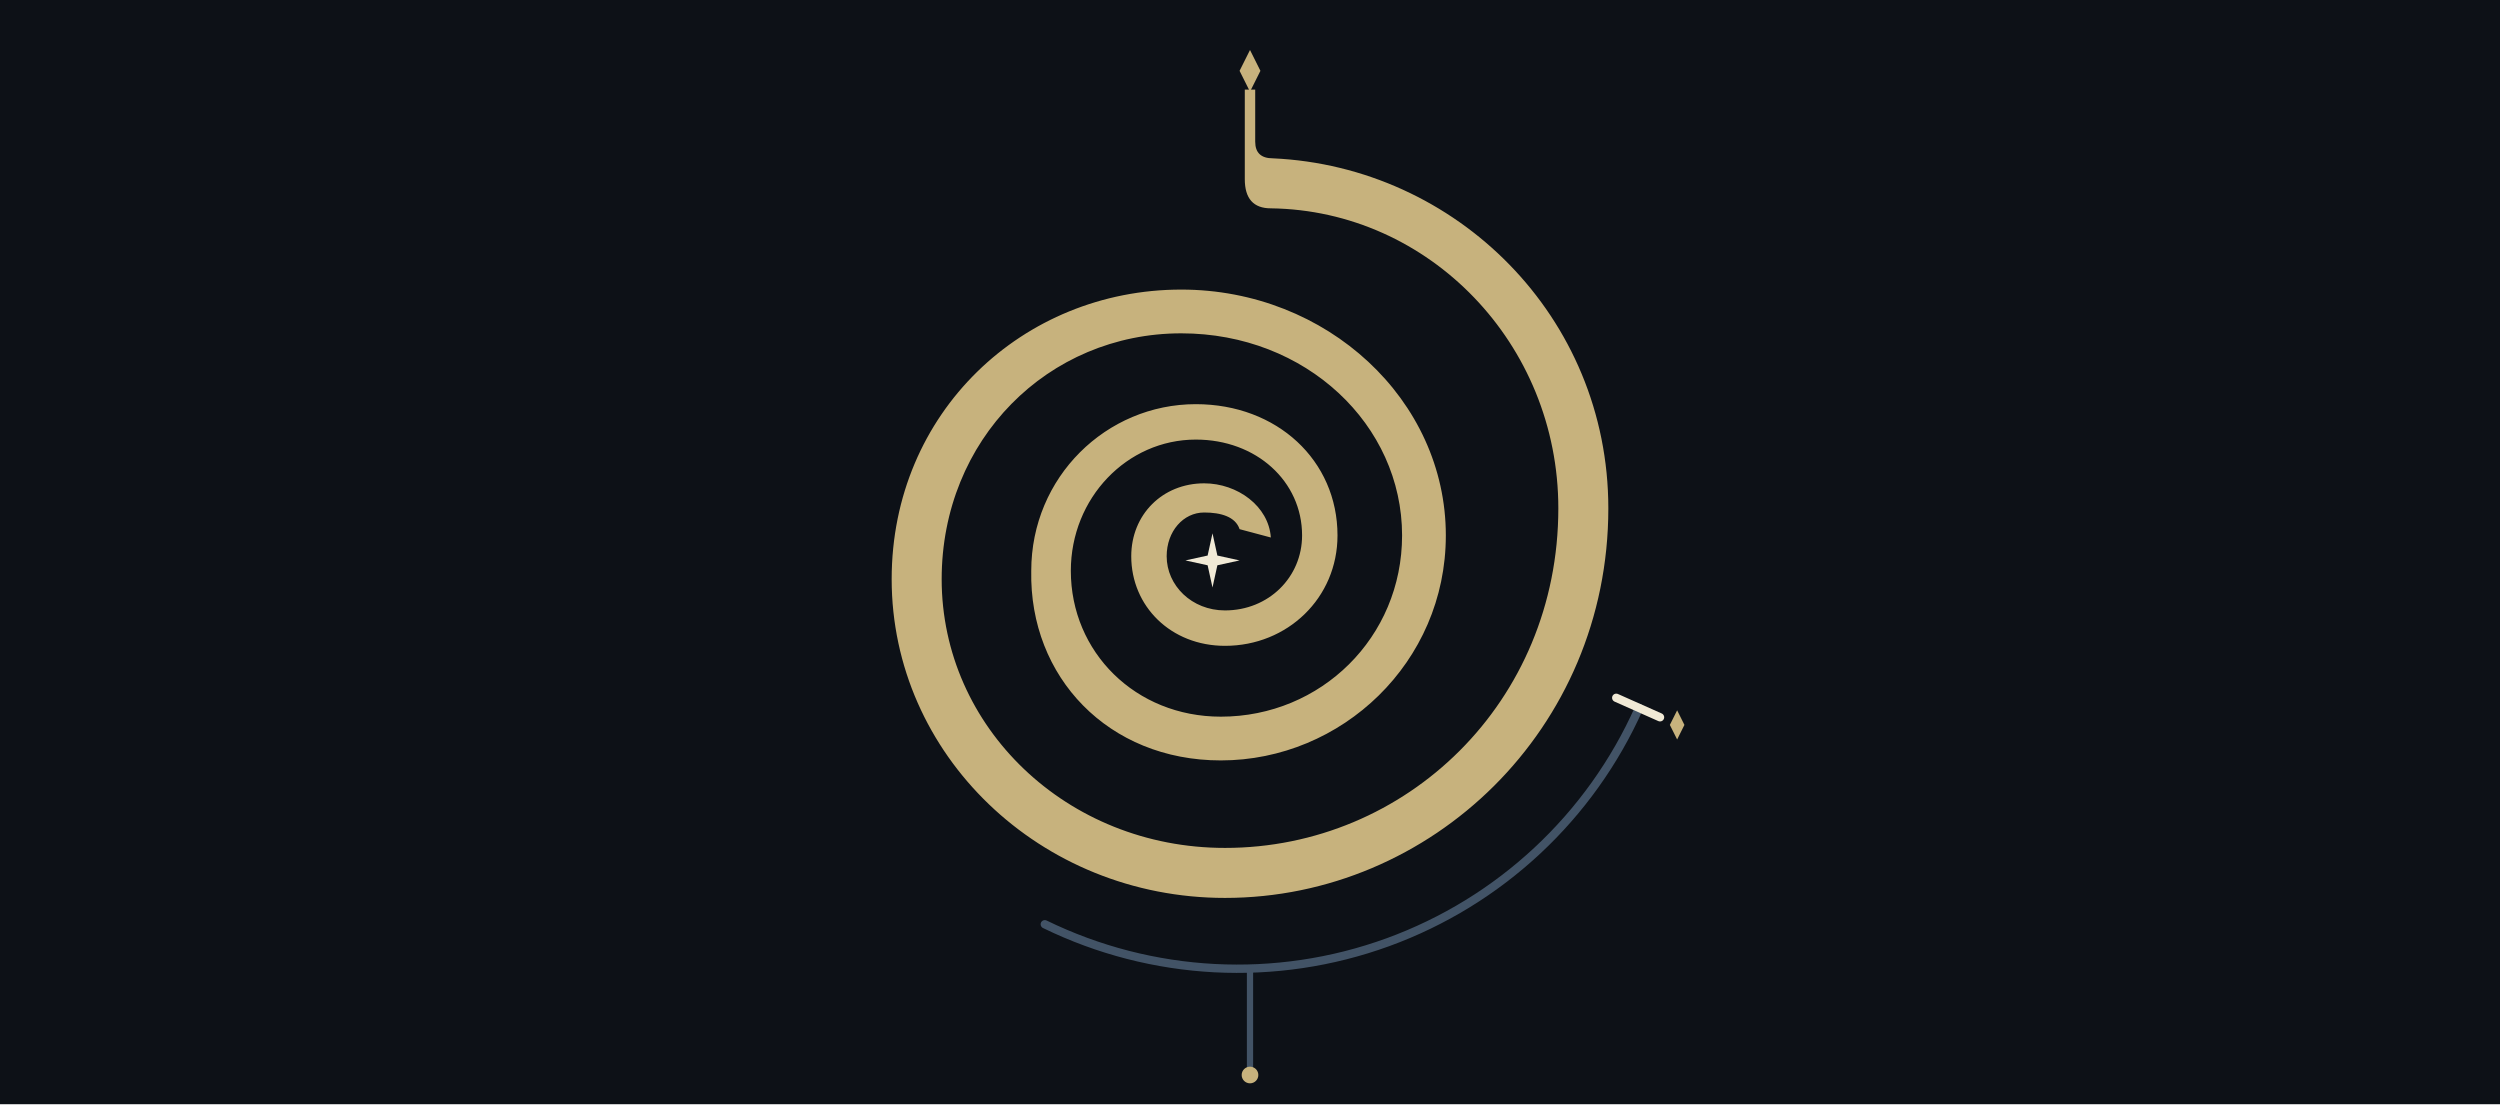
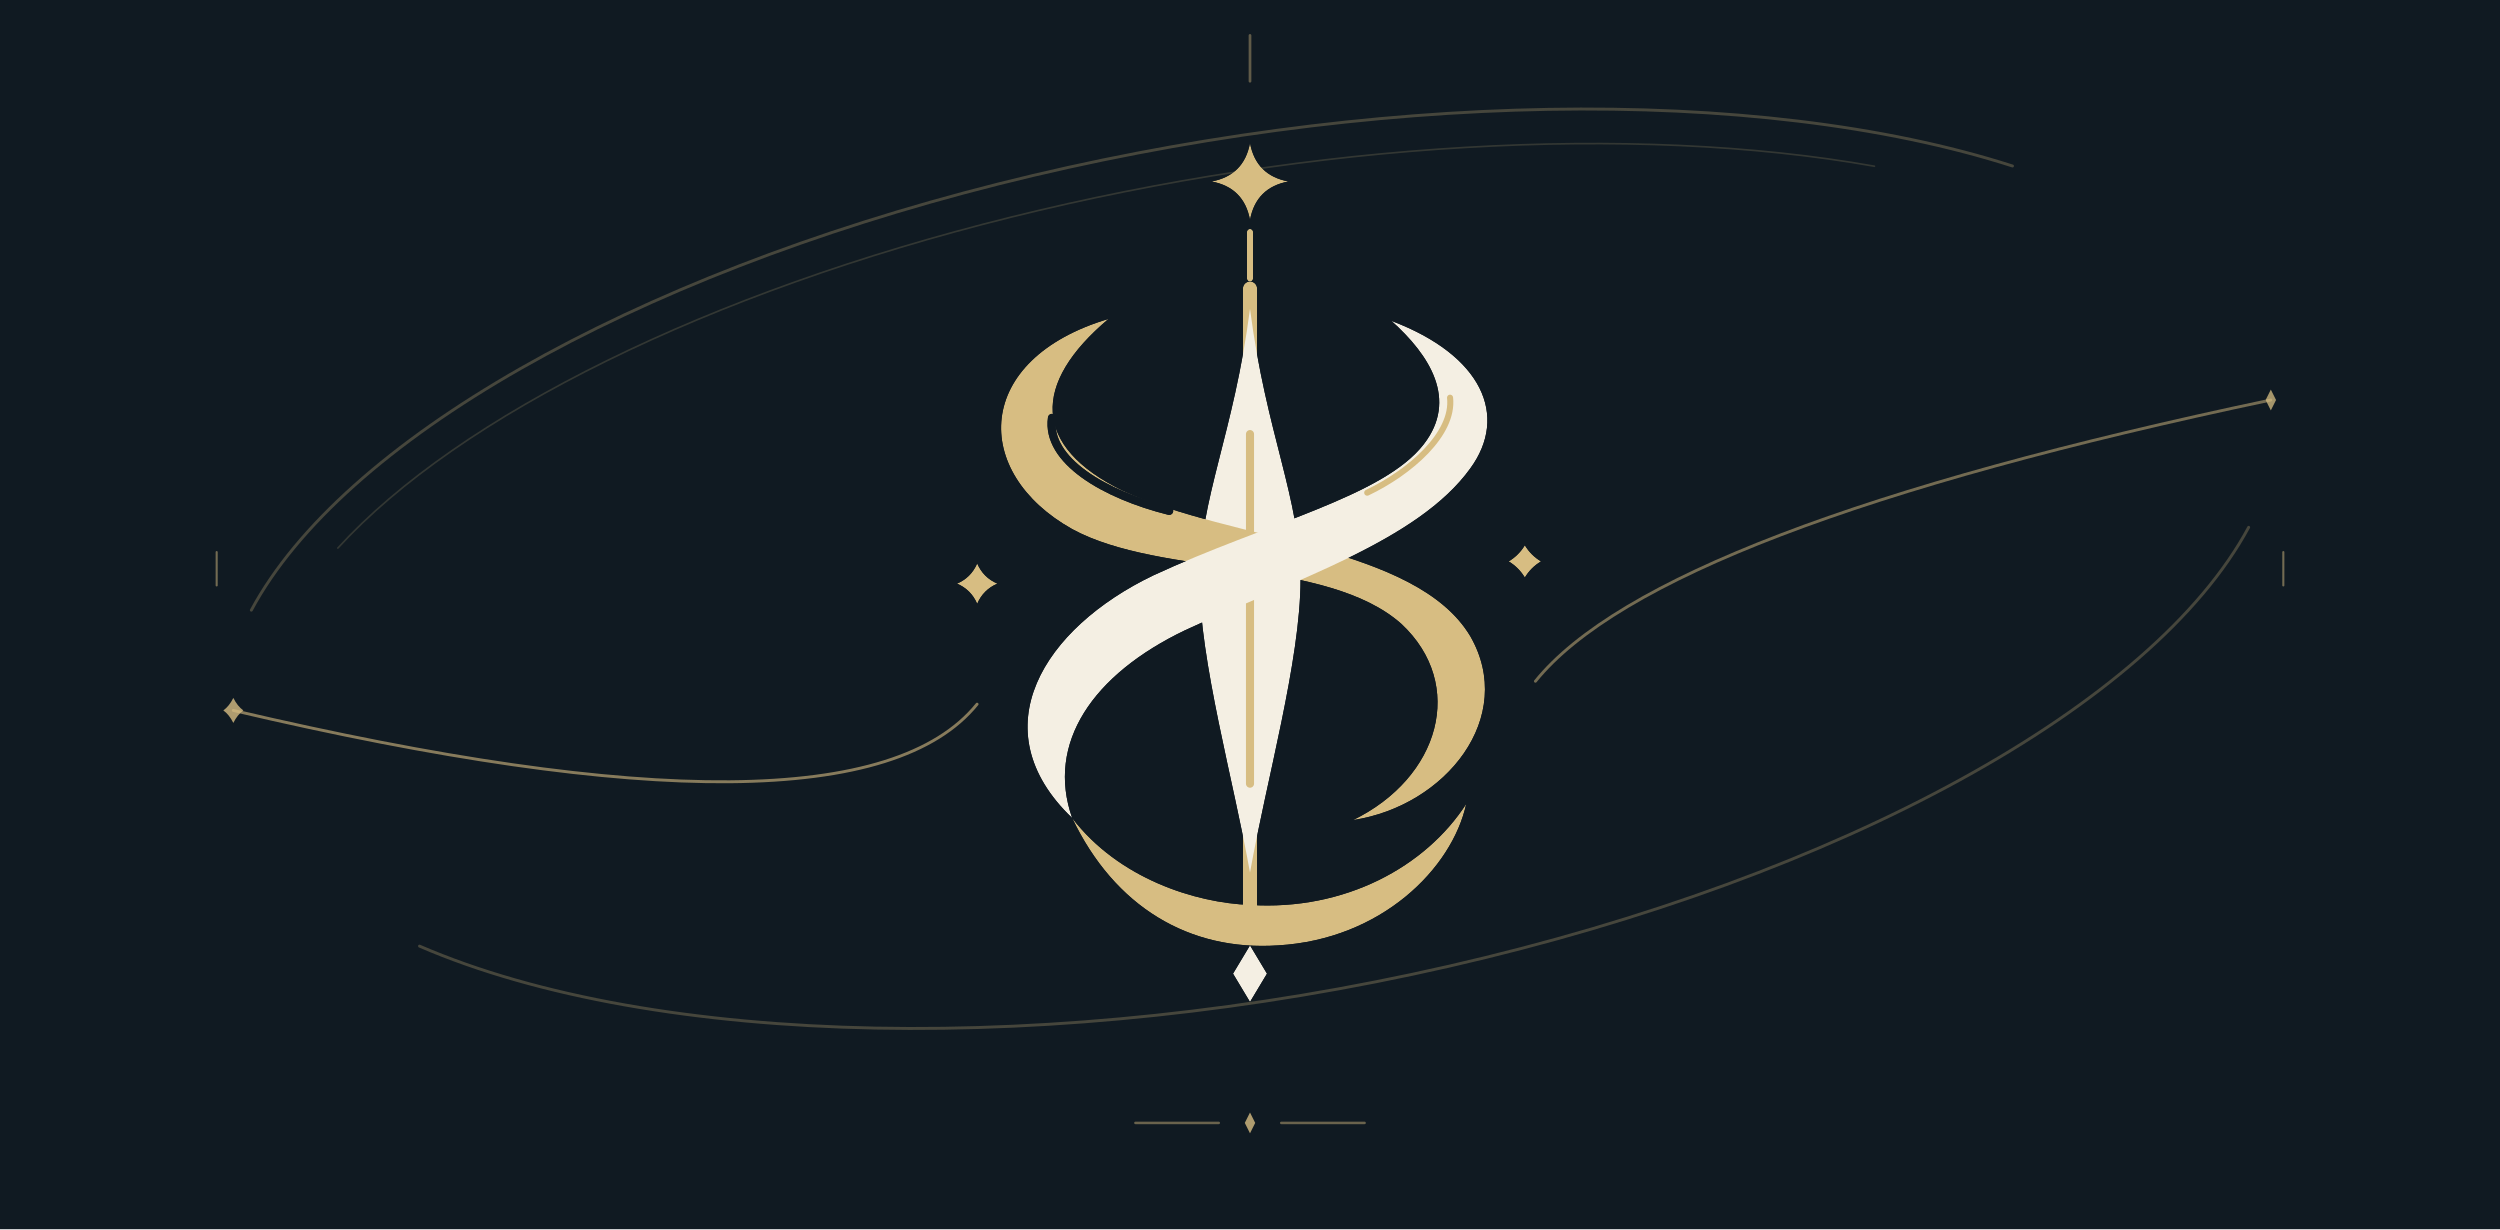
- <svg xmlns="http://www.w3.org/2000/svg" width="1200" height="530" viewBox="0 0 1200 530" role="img" aria-labelledby="title desc">
-   <rect x="0" y="0" width="1200" height="530" rx="0" fill="#0d1117" />
-   <g id="frozen-clotho-seal" transform="translate(344.0 0)">
-     <g id="continuous-axial-thread">
-       <path d="M253.5 43 L258.5 43 L258.5 68 Q258.5 76 267 76 C355 80 428 152 428 244 C428 350 343 431 244 431 C155 431 84 362 84 278 C84 198 147 139 223 139 C293 139 350 192 350 257 C350 318 300 365 242 365 C188 365 150 325 151 274 C151 229 187 194 230 194 C269 194 298 221 298 257 C298 287 274 310 244 310 C218 310 199 291 199 267 C199 247 214 232 234 232 C250 232 265 243 266 258 L251 254 C249 248 242 246 234 246 C224 246 216 255 216 267 C216 281 228 293 244 293 C265 293 281 277 281 257 C281 231 259 211 230 211 C197 211 170 239 170 274 C170 313 201 344 242 344 C290 344 329 306 329 257 C329 204 283 160 223 160 C159 160 108 211 108 278 C108 349 168 407 244 407 C331 407 404 337 404 244 C404 165 342 101 266 100 Q253.5 100 253.5 86 Z" fill="#c7b27d" />
-     </g>
-     <g id="stellar-origin">
-       <path d="M238 256L240.34 266.66 251 269 240.34 271.34 238 282 235.66 271.34 225 269 235.66 266.66Z" fill="#f1ead6" />
-     </g>
-     <g id="axial-terminal">
-       <path d="M256 24L261.0 34 256 44 251.0 34Z" fill="#c7b27d" />
-     </g>
-     <g id="orbital-reference">
-       <path d="M442.758 339.821 A211 211 0 0 1 157.504 443.646" fill="none" stroke="#425366" stroke-width="4" stroke-linecap="round" stroke-linejoin="round" />
-       <path d="M431.796 334.941L452.807 344.296" fill="none" stroke="#f1ead6" stroke-width="4" stroke-linecap="round" stroke-linejoin="round" />
-       <path d="M461.029 340.956L464.529 347.956 461.029 354.956 457.529 347.956Z" fill="#c7b27d" />
+ <svg xmlns="http://www.w3.org/2000/svg" width="1200" height="590" viewBox="0 0 1200 590" role="img" aria-labelledby="title desc">
+   <rect id="background" width="1200" height="590" fill="#101a22" />
+   <path d="M124.472 209.342A500 206 0 0 1 994.005 146.174" fill="none" stroke="#d7bd82" stroke-width="1.4" stroke-opacity="0.27" stroke-linecap="round" stroke-linejoin="round" transform="rotate(-10 600.0 273)" />
+   <path d="M1075.528 336.658A500 206 0 0 1 175.976 382.163" fill="none" stroke="#d7bd82" stroke-width="1.4" stroke-opacity="0.27" stroke-linecap="round" stroke-linejoin="round" transform="rotate(-10 600.0 273)" />
+   <path d="M170.535 187.196A482 189 0 0 1 928.723 134.774" fill="none" stroke="#d7bd82" stroke-width="0.8" stroke-opacity="0.18" stroke-linecap="round" stroke-linejoin="round" transform="rotate(-10 600.0 273)" />
+   <path d="M112.0 341Q410.0 411 469.0 338" fill="none" stroke="#d7bd82" stroke-width="1.4" stroke-opacity="0.6" stroke-linecap="round" stroke-linejoin="round" />
+   <path d="M737.0 327Q796.0 254 1090.0 192" fill="none" stroke="#d7bd82" stroke-width="1.4" stroke-opacity="0.5" stroke-linecap="round" stroke-linejoin="round" />
+   <path d="M112.0 335Q114.0 339 116.8 341Q114.0 343 112.0 347Q110.0 343 107.2 341Q110.0 339 112.0 335Z" fill="#d7bd82" fill-opacity="0.8" />
+   <path d="M1090.0 187L1092.5 192 1090.0 197 1087.5 192Z" fill="#d7bd82" fill-opacity="0.75" />
+   <path d="M600.0 17V39" fill="none" stroke="#d7bd82" stroke-width="1.3" stroke-opacity="0.4" stroke-linecap="round" stroke-linejoin="round" />
+   <path d="M104.0 265V281" fill="none" stroke="#d7bd82" stroke-width="1" stroke-opacity="0.5" stroke-linecap="round" stroke-linejoin="round" />
+   <path d="M1096.0 265V281" fill="none" stroke="#d7bd82" stroke-width="1" stroke-opacity="0.5" stroke-linecap="round" stroke-linejoin="round" />
+   <g id="clotho-hero-placement" transform="translate(351.680 26) scale(0.97)">
+     <defs>
+       <mask id="clotho-hero-alpha-cutouts" maskUnits="userSpaceOnUse" x="0" y="0" width="512" height="512">
+         <g>
+           <path d="M256 44 Q259 60 275 63 Q259 66 256 82 Q253 66 237 63 Q253 60 256 44Z" fill="#FFFFFF" />
+           <path d="M256 88V111" fill="none" stroke="#FFFFFF" stroke-width="3" stroke-linecap="round" stroke-linejoin="round" />
+           <path d="M256 116V424" fill="none" stroke="#FFFFFF" stroke-width="7" stroke-linecap="round" stroke-linejoin="round" />
+           <path d="M256 126 C248 188 231 220 231 260 C231 300 248 360 256 405 C264 360 281 300 281 260 C281 220 264 188 256 126Z" fill="#FFFFFF" />
+           <path d="M256 188V361" fill="none" stroke="#FFFFFF" stroke-width="4" stroke-linecap="round" stroke-linejoin="round" />
+           <path d="M186 131 C119 151 118 207 168 235 C212 259 294 249 331 282 C363 312 350 358 307 379 C353 372 388 328 365 288 C338 243 247 241 193 216 C148 194 148 163 186 131Z" fill="#FFFFFF" />
+           <path d="M326 132 C371 149 384 179 365 205 C339 241 278 260 224 285 C178 307 155 341 168 378 C122 334 154 284 208 258 C264 232 322 219 342 193 C359 171 345 149 326 132Z" fill="#FFFFFF" />
+           <path d="M168 378 C191 408 229 420 256 421 C303 424 343 402 363 371 C356 403 321 438 270 441 C226 444 189 422 168 378Z" fill="#FFFFFF" />
+           <path d="M158 180C155 201 184 218 216 226" fill="none" stroke="#000000" stroke-width="4" stroke-linecap="round" stroke-linejoin="round" />
+           <path d="M343 304C354 329 336 350 319 360" fill="none" stroke="#000000" stroke-width="4" stroke-linecap="round" stroke-linejoin="round" />
+           <path d="M355 170C357 188 335 207 314 217" fill="none" stroke="#FFFFFF" stroke-width="3" stroke-linecap="round" stroke-linejoin="round" />
+           <path d="M256 441L264.4 455 256 469 247.6 455Z" fill="#FFFFFF" />
+           <path d="M121 252 Q124 259 131 262 Q124 265 121 272 Q118 265 111 262 Q118 259 121 252Z" fill="#FFFFFF" />
+           <path d="M392 243 Q395 248 400 251 Q395 254 392 259 Q389 254 384 251 Q389 248 392 243Z" fill="#FFFFFF" />
+         </g>
+       </mask>
+     </defs>
+     <g mask="url(#clotho-hero-alpha-cutouts)">
+       <g id="clotho-hero-clotho-fate-instrument">
+         <path d="M256 44 Q259 60 275 63 Q259 66 256 82 Q253 66 237 63 Q253 60 256 44Z" fill="#d7bd82" />
+         <path d="M256 88V111" fill="none" stroke="#d7bd82" stroke-width="3" stroke-linecap="round" stroke-linejoin="round" />
+         <path d="M256 116V424" fill="none" stroke="#d7bd82" stroke-width="7" stroke-linecap="round" stroke-linejoin="round" />
+         <path id="clotho-hero-spindle-body" d="M256 126 C248 188 231 220 231 260 C231 300 248 360 256 405 C264 360 281 300 281 260 C281 220 264 188 256 126Z" fill="#f4efe3" />
+         <path d="M256 188V361" fill="none" stroke="#d7bd82" stroke-width="4" stroke-linecap="round" stroke-linejoin="round" />
+         <path id="clotho-hero-unspun-thread" d="M186 131 C119 151 118 207 168 235 C212 259 294 249 331 282 C363 312 350 358 307 379 C353 372 388 328 365 288 C338 243 247 241 193 216 C148 194 148 163 186 131Z" fill="#d7bd82" />
+         <path id="clotho-hero-woven-return" d="M326 132 C371 149 384 179 365 205 C339 241 278 260 224 285 C178 307 155 341 168 378 C122 334 154 284 208 258 C264 232 322 219 342 193 C359 171 345 149 326 132Z" fill="#f4efe3" />
+         <path id="clotho-hero-thread-release" d="M168 378 C191 408 229 420 256 421 C303 424 343 402 363 371 C356 403 321 438 270 441 C226 444 189 422 168 378Z" fill="#d7bd82" />
+         <path d="M158 180C155 201 184 218 216 226" fill="none" stroke="#101a22" stroke-width="4" stroke-linecap="round" stroke-linejoin="round" />
+         <path d="M343 304C354 329 336 350 319 360" fill="none" stroke="#101a22" stroke-width="4" stroke-linecap="round" stroke-linejoin="round" />
+         <path d="M355 170C357 188 335 207 314 217" fill="none" stroke="#d7bd82" stroke-width="3" stroke-linecap="round" stroke-linejoin="round" />
+         <path d="M256 441L264.4 455 256 469 247.6 455Z" fill="#f4efe3" />
+         <path d="M121 252 Q124 259 131 262 Q124 265 121 272 Q118 265 111 262 Q118 259 121 252Z" fill="#d7bd82" />
+         <path d="M392 243 Q395 248 400 251 Q395 254 392 259 Q389 254 384 251 Q389 248 392 243Z" fill="#d7bd82" />
+       </g>
    </g>
  </g>
-   <path d="M600.0 466V512" fill="none" stroke="#425366" stroke-width="3" stroke-linecap="round" stroke-linejoin="round" />
-   <circle cx="600.0" cy="516" r="4" fill="#c7b27d" />
+   <path d="M545.0 539H585.0M615.0 539H655.0" fill="none" stroke="#d7bd82" stroke-width="1.2" stroke-opacity="0.45" stroke-linecap="round" stroke-linejoin="round" />
+   <path d="M600.0 534L602.5 539 600.0 544 597.5 539Z" fill="#d7bd82" fill-opacity="0.8" />
</svg>
